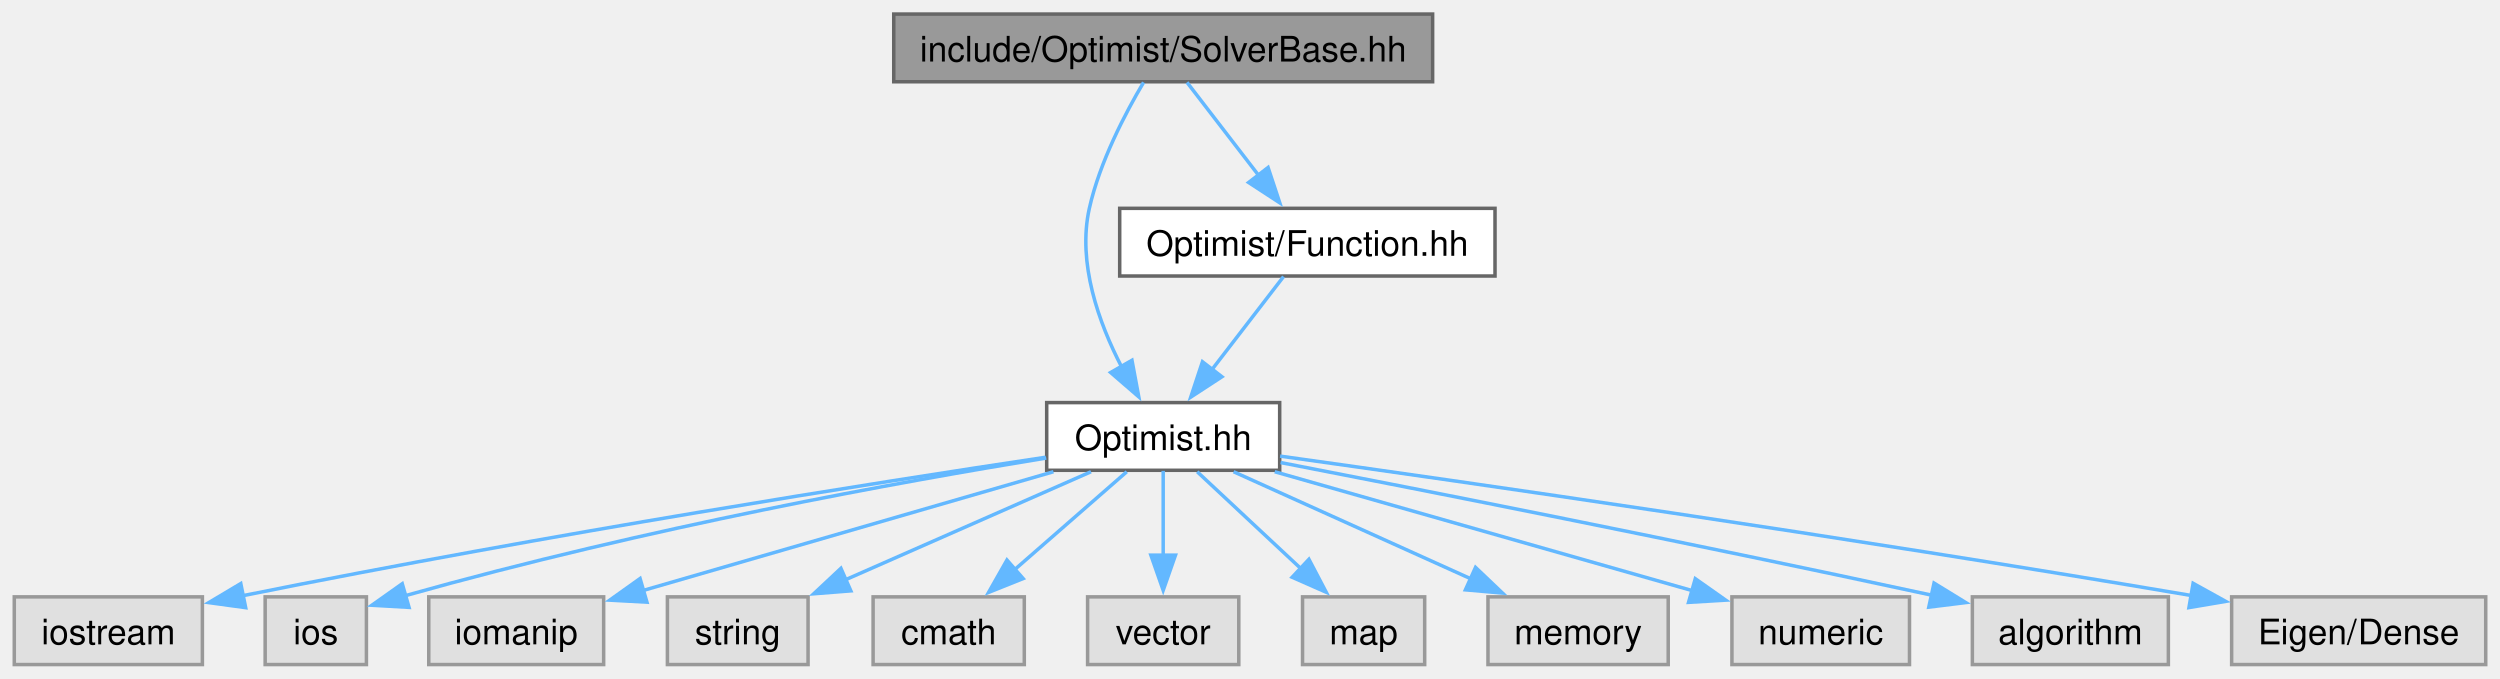
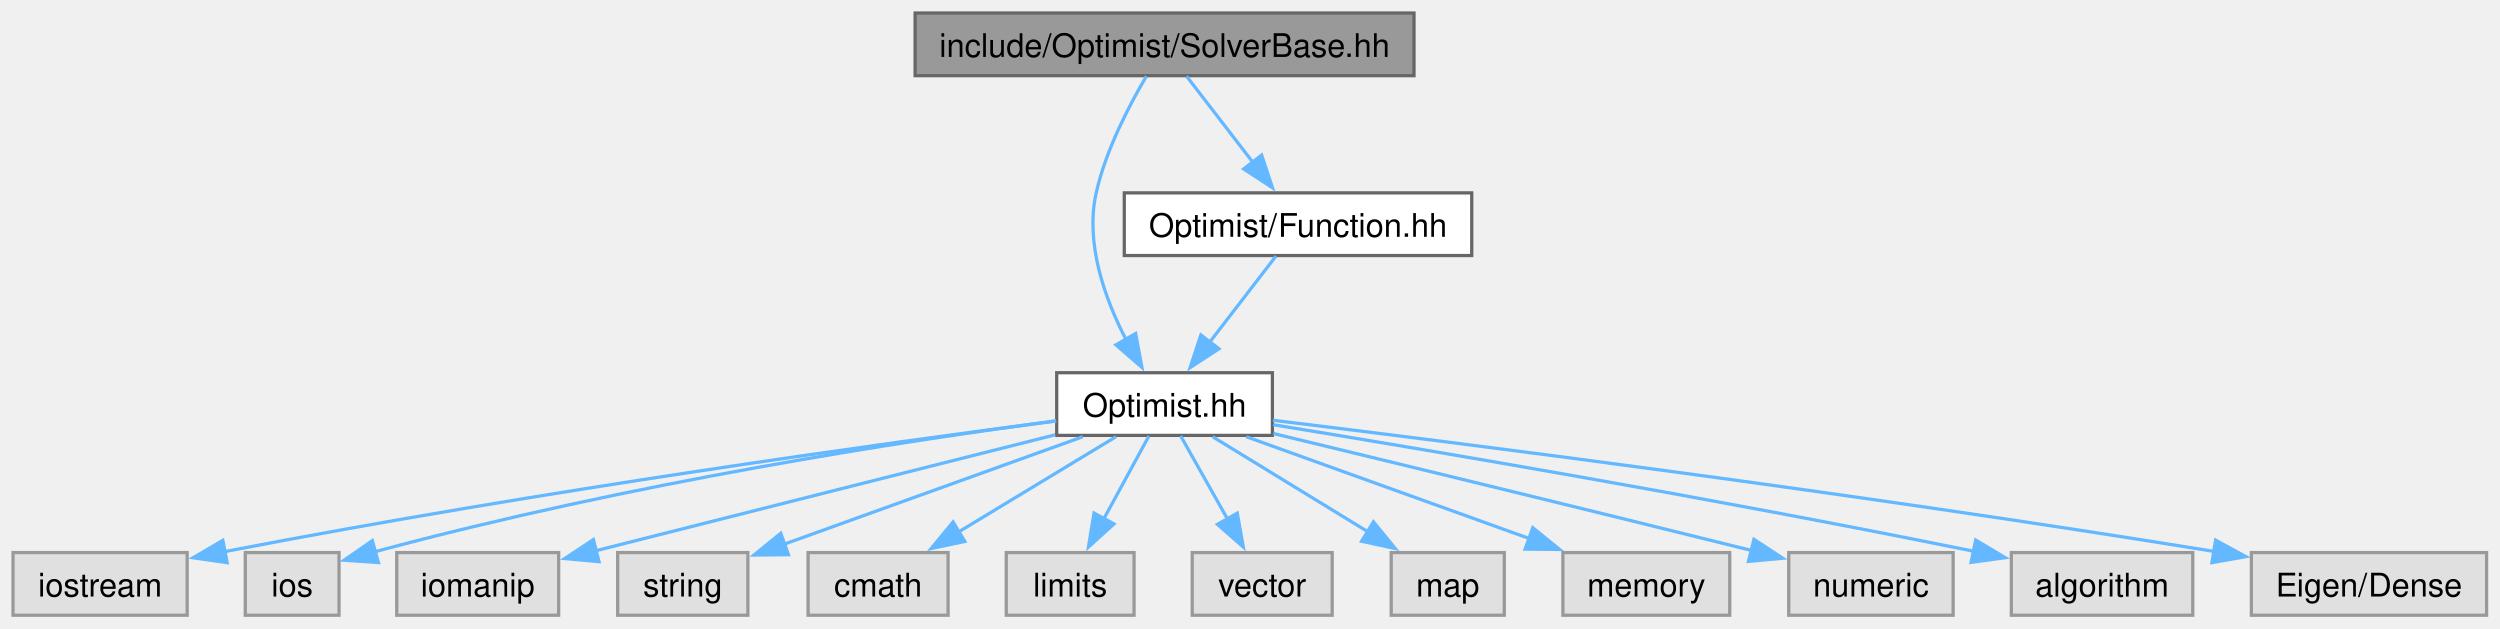
- <svg xmlns="http://www.w3.org/2000/svg" xmlns:xlink="http://www.w3.org/1999/xlink" width="711pt" height="193pt" viewBox="0.00 0.00 710.88 193.00">
+ <svg xmlns="http://www.w3.org/2000/svg" xmlns:xlink="http://www.w3.org/1999/xlink" width="768pt" height="193pt" viewBox="0.00 0.00 768.00 193.00">
  <g id="graph0" class="graph" transform="scale(1 1) rotate(0) translate(4 189)">
    <g id="Node000001" class="node">
      <g id="a_Node000001">
        <a xlink:title=" ">
-           <polygon fill="#999999" stroke="#666666" points="403.38,-185 250.12,-185 250.12,-165.75 403.38,-165.75 403.38,-185" />
-           <text text-anchor="middle" x="326.75" y="-171.5" font-family="Helvetica,sans-Serif" font-size="10.00">include/Optimist/SolverBase.hh</text>
+           <polygon fill="#999999" stroke="#666666" points="430.38,-185 277.12,-185 277.12,-165.75 430.38,-165.75 430.38,-185" />
+           <text xml:space="preserve" text-anchor="middle" x="353.75" y="-171.5" font-family="Helvetica,sans-Serif" font-size="10.00">include/Optimist/SolverBase.hh</text>
        </a>
      </g>
    </g>
    <g id="Node000002" class="node">
      <g id="a_Node000002">
        <a xlink:href="_optimist_8hh.html" target="_top" xlink:title=" ">
-           <polygon fill="white" stroke="#666666" points="359.88,-74.5 293.62,-74.5 293.62,-55.25 359.88,-55.25 359.88,-74.5" />
-           <text text-anchor="middle" x="326.75" y="-61" font-family="Helvetica,sans-Serif" font-size="10.00">Optimist.hh</text>
+           <polygon fill="white" stroke="#666666" points="386.88,-74.5 320.62,-74.5 320.62,-55.25 386.88,-55.25 386.88,-74.5" />
+           <text xml:space="preserve" text-anchor="middle" x="353.75" y="-61" font-family="Helvetica,sans-Serif" font-size="10.00">Optimist.hh</text>
        </a>
      </g>
    </g>
    <g id="edge1_Node000001_Node000002" class="edge">
      <g id="a_edge1_Node000001_Node000002">
        <a xlink:title=" ">
-           <path fill="none" stroke="#63b8ff" d="M321.17,-165.57C316.01,-156.86 308.7,-142.95 305.75,-129.75 302.28,-114.24 308.44,-97.17 314.97,-84.57" />
-           <polygon fill="#63b8ff" stroke="#63b8ff" points="317.87,-86.54 319.81,-76.13 311.8,-83.06 317.87,-86.54" />
+           <path fill="none" stroke="#63b8ff" d="M348.17,-165.57C343.01,-156.86 335.7,-142.95 332.75,-129.75 329.28,-114.24 335.44,-97.17 341.97,-84.57" />
+           <polygon fill="#63b8ff" stroke="#63b8ff" points="344.87,-86.54 346.81,-76.13 338.8,-83.06 344.87,-86.54" />
+         </a>
+       </g>
+     </g>
+     <g id="Node000015" class="node">
+       <g id="a_Node000015">
+         <a xlink:href="_function_8hh.html" target="_top" xlink:title=" ">
+           <polygon fill="white" stroke="#666666" points="448.12,-129.75 341.38,-129.75 341.38,-110.5 448.12,-110.5 448.12,-129.75" />
+           <text xml:space="preserve" text-anchor="middle" x="394.75" y="-116.25" font-family="Helvetica,sans-Serif" font-size="10.00">Optimist/Function.hh</text>
+         </a>
+       </g>
+     </g>
+     <g id="edge14_Node000001_Node000015" class="edge">
+       <g id="a_edge14_Node000001_Node000015">
+         <a xlink:title=" ">
+           <path fill="none" stroke="#63b8ff" d="M360.52,-165.58C366.07,-158.38 374.09,-147.96 380.98,-139.01" />
+           <polygon fill="#63b8ff" stroke="#63b8ff" points="383.58,-141.37 386.91,-131.31 378.04,-137.1 383.58,-141.37" />
+         </a>
+       </g>
+     </g>
+     <g id="Node000003" class="node">
+       <g id="a_Node000003">
+         <a xlink:title=" ">
+           <polygon fill="#e0e0e0" stroke="#999999" points="53.5,-19.25 0,-19.25 0,0 53.5,0 53.5,-19.25" />
+           <text xml:space="preserve" text-anchor="middle" x="26.75" y="-5.75" font-family="Helvetica,sans-Serif" font-size="10.00">iostream</text>
+         </a>
+       </g>
+     </g>
+     <g id="edge2_Node000002_Node000003" class="edge">
+       <g id="a_edge2_Node000002_Node000003">
+         <a xlink:title=" ">
+           <path fill="none" stroke="#63b8ff" d="M320.43,-59.68C268.15,-52.9 163.46,-38.54 64.88,-19.52" />
+           <polygon fill="#63b8ff" stroke="#63b8ff" points="65.79,-16.14 55.31,-17.66 64.45,-23.01 65.79,-16.14" />
+         </a>
+       </g>
+     </g>
+     <g id="Node000004" class="node">
+       <g id="a_Node000004">
+         <a xlink:title=" ">
+           <polygon fill="#e0e0e0" stroke="#999999" points="100.15,-19.25 71.35,-19.25 71.35,0 100.15,0 100.15,-19.25" />
+           <text xml:space="preserve" text-anchor="middle" x="85.75" y="-5.75" font-family="Helvetica,sans-Serif" font-size="10.00">ios</text>
+         </a>
+       </g>
+     </g>
+     <g id="edge3_Node000002_Node000004" class="edge">
+       <g id="a_edge3_Node000002_Node000004">
+         <a xlink:title=" ">
+           <path fill="none" stroke="#63b8ff" d="M320.44,-59.73C274.95,-53.66 190.77,-40.95 110.94,-19.45" />
+           <polygon fill="#63b8ff" stroke="#63b8ff" points="112.25,-16.18 101.68,-16.9 110.39,-22.93 112.25,-16.18" />
+         </a>
+       </g>
+     </g>
+     <g id="Node000005" class="node">
+       <g id="a_Node000005">
+         <a xlink:title=" ">
+           <polygon fill="#e0e0e0" stroke="#999999" points="167.62,-19.25 117.88,-19.25 117.88,0 167.62,0 167.62,-19.25" />
+           <text xml:space="preserve" text-anchor="middle" x="142.75" y="-5.75" font-family="Helvetica,sans-Serif" font-size="10.00">iomanip</text>
+         </a>
+       </g>
+     </g>
+     <g id="edge4_Node000002_Node000005" class="edge">
+       <g id="a_edge4_Node000002_Node000005">
+         <a xlink:title=" ">
+           <path fill="none" stroke="#63b8ff" d="M320.14,-55.42C286.76,-47.01 233.82,-33.68 178.99,-19.81" />
+           <polygon fill="#63b8ff" stroke="#63b8ff" points="180.02,-16.46 169.47,-17.41 178.3,-23.25 180.02,-16.46" />
+         </a>
+       </g>
+     </g>
+     <g id="Node000006" class="node">
+       <g id="a_Node000006">
+         <a xlink:title=" ">
+           <polygon fill="#e0e0e0" stroke="#999999" points="225.75,-19.25 185.75,-19.25 185.75,0 225.75,0 225.75,-19.25" />
+           <text xml:space="preserve" text-anchor="middle" x="205.75" y="-5.75" font-family="Helvetica,sans-Serif" font-size="10.00">string</text>
+         </a>
+       </g>
+     </g>
+     <g id="edge5_Node000002_Node000006" class="edge">
+       <g id="a_edge5_Node000002_Node000006">
+         <a xlink:title=" ">
+           <path fill="none" stroke="#63b8ff" d="M328.64,-54.84C303.27,-45.71 264.03,-31.59 236.74,-21.77" />
+           <polygon fill="#63b8ff" stroke="#63b8ff" points="238.22,-18.59 227.63,-18.5 235.85,-25.18 238.22,-18.59" />
+         </a>
+       </g>
+     </g>
+     <g id="Node000007" class="node">
+       <g id="a_Node000007">
+         <a xlink:title=" ">
+           <polygon fill="#e0e0e0" stroke="#999999" points="287.25,-19.25 244.25,-19.25 244.25,0 287.25,0 287.25,-19.25" />
+           <text xml:space="preserve" text-anchor="middle" x="265.75" y="-5.75" font-family="Helvetica,sans-Serif" font-size="10.00">cmath</text>
+         </a>
+       </g>
+     </g>
+     <g id="edge6_Node000002_Node000007" class="edge">
+       <g id="a_edge6_Node000002_Node000007">
+         <a xlink:title=" ">
+           <path fill="none" stroke="#63b8ff" d="M338.82,-54.84C325.55,-46.81 305.88,-34.91 290.3,-25.48" />
+           <polygon fill="#63b8ff" stroke="#63b8ff" points="292.41,-22.67 282.05,-20.49 288.79,-28.66 292.41,-22.67" />
+         </a>
+       </g>
+     </g>
+     <g id="Node000008" class="node">
+       <g id="a_Node000008">
+         <a xlink:title=" ">
+           <polygon fill="#e0e0e0" stroke="#999999" points="344.38,-19.25 305.12,-19.25 305.12,0 344.38,0 344.38,-19.25" />
+           <text xml:space="preserve" text-anchor="middle" x="324.75" y="-5.75" font-family="Helvetica,sans-Serif" font-size="10.00">limits</text>
+         </a>
+       </g>
+     </g>
+     <g id="edge7_Node000002_Node000008" class="edge">
+       <g id="a_edge7_Node000002_Node000008">
+         <a xlink:title=" ">
+           <path fill="none" stroke="#63b8ff" d="M348.96,-55.08C345.21,-48.19 339.84,-38.34 335.12,-29.66" />
+           <polygon fill="#63b8ff" stroke="#63b8ff" points="338.22,-28.05 330.37,-20.94 332.08,-31.39 338.22,-28.05" />
+         </a>
+       </g>
+     </g>
+     <g id="Node000009" class="node">
+       <g id="a_Node000009">
+         <a xlink:title=" ">
+           <polygon fill="#e0e0e0" stroke="#999999" points="405.25,-19.25 362.25,-19.25 362.25,0 405.25,0 405.25,-19.25" />
+           <text xml:space="preserve" text-anchor="middle" x="383.75" y="-5.75" font-family="Helvetica,sans-Serif" font-size="10.00">vector</text>
+         </a>
+       </g>
+     </g>
+     <g id="edge8_Node000002_Node000009" class="edge">
+       <g id="a_edge8_Node000002_Node000009">
+         <a xlink:title=" ">
+           <path fill="none" stroke="#63b8ff" d="M358.7,-55.08C362.63,-48.11 368.26,-38.12 373.19,-29.37" />
+           <polygon fill="#63b8ff" stroke="#63b8ff" points="376.09,-31.36 377.95,-20.93 369.99,-27.92 376.09,-31.36" />
+         </a>
+       </g>
+     </g>
+     <g id="Node000010" class="node">
+       <g id="a_Node000010">
+         <a xlink:title=" ">
+           <polygon fill="#e0e0e0" stroke="#999999" points="458.12,-19.25 423.38,-19.25 423.38,0 458.12,0 458.12,-19.25" />
+           <text xml:space="preserve" text-anchor="middle" x="440.75" y="-5.75" font-family="Helvetica,sans-Serif" font-size="10.00">map</text>
+         </a>
+       </g>
+     </g>
+     <g id="edge9_Node000002_Node000010" class="edge">
+       <g id="a_edge9_Node000002_Node000010">
+         <a xlink:title=" ">
+           <path fill="none" stroke="#63b8ff" d="M368.51,-54.84C381.63,-46.81 401.07,-34.91 416.48,-25.48" />
+           <polygon fill="#63b8ff" stroke="#63b8ff" points="417.93,-28.7 424.63,-20.49 414.27,-22.73 417.93,-28.7" />
+         </a>
+       </g>
+     </g>
+     <g id="Node000011" class="node">
+       <g id="a_Node000011">
+         <a xlink:title=" ">
+           <polygon fill="#e0e0e0" stroke="#999999" points="527.38,-19.25 476.12,-19.25 476.12,0 527.38,0 527.38,-19.25" />
+           <text xml:space="preserve" text-anchor="middle" x="501.75" y="-5.75" font-family="Helvetica,sans-Serif" font-size="10.00">memory</text>
+         </a>
+       </g>
+     </g>
+     <g id="edge10_Node000002_Node000011" class="edge">
+       <g id="a_edge10_Node000002_Node000011">
+         <a xlink:title=" ">
+           <path fill="none" stroke="#63b8ff" d="M378.86,-54.84C402.78,-46.24 439.03,-33.19 465.97,-23.5" />
+           <polygon fill="#63b8ff" stroke="#63b8ff" points="466.87,-26.89 475.1,-20.21 464.5,-20.31 466.87,-26.89" />
+         </a>
+       </g>
+     </g>
+     <g id="Node000012" class="node">
+       <g id="a_Node000012">
+         <a xlink:title=" ">
+           <polygon fill="#e0e0e0" stroke="#999999" points="596,-19.25 545.5,-19.25 545.5,0 596,0 596,-19.25" />
+           <text xml:space="preserve" text-anchor="middle" x="570.75" y="-5.75" font-family="Helvetica,sans-Serif" font-size="10.00">numeric</text>
+         </a>
+       </g>
+     </g>
+     <g id="edge11_Node000002_Node000012" class="edge">
+       <g id="a_edge11_Node000002_Node000012">
+         <a xlink:title=" ">
+           <path fill="none" stroke="#63b8ff" d="M387.17,-55.82C421.65,-47.5 477.29,-34 534.14,-19.88" />
+           <polygon fill="#63b8ff" stroke="#63b8ff" points="534.81,-23.32 543.67,-17.51 533.12,-16.53 534.81,-23.32" />
+         </a>
+       </g>
+     </g>
+     <g id="Node000013" class="node">
+       <g id="a_Node000013">
+         <a xlink:title=" ">
+           <polygon fill="#e0e0e0" stroke="#999999" points="669.62,-19.25 613.88,-19.25 613.88,0 669.62,0 669.62,-19.25" />
+           <text xml:space="preserve" text-anchor="middle" x="641.75" y="-5.75" font-family="Helvetica,sans-Serif" font-size="10.00">algorithm</text>
+         </a>
+       </g>
+     </g>
+     <g id="edge12_Node000002_Node000013" class="edge">
+       <g id="a_edge12_Node000002_Node000013">
+         <a xlink:title=" ">
+           <path fill="none" stroke="#63b8ff" d="M387.15,-58.52C433.28,-50.99 519.34,-36.5 602.34,-19.65" />
+           <polygon fill="#63b8ff" stroke="#63b8ff" points="602.92,-23.11 612.02,-17.68 601.52,-16.25 602.92,-23.11" />
        </a>
      </g>
    </g>
    <g id="Node000014" class="node">
      <g id="a_Node000014">
-         <a xlink:href="_function_8hh.html" target="_top" xlink:title=" ">
-           <polygon fill="white" stroke="#666666" points="421.12,-129.75 314.38,-129.75 314.38,-110.5 421.12,-110.5 421.12,-129.75" />
-           <text text-anchor="middle" x="367.75" y="-116.25" font-family="Helvetica,sans-Serif" font-size="10.00">Optimist/Function.hh</text>
-         </a>
-       </g>
-     </g>
-     <g id="edge13_Node000001_Node000014" class="edge">
-       <g id="a_edge13_Node000001_Node000014">
-         <a xlink:title=" ">
-           <path fill="none" stroke="#63b8ff" d="M333.52,-165.58C339.07,-158.38 347.09,-147.96 353.98,-139.01" />
-           <polygon fill="#63b8ff" stroke="#63b8ff" points="356.58,-141.37 359.91,-131.31 351.04,-137.1 356.58,-141.37" />
-         </a>
-       </g>
-     </g>
-     <g id="Node000003" class="node">
-       <g id="a_Node000003">
-         <a xlink:title=" ">
-           <polygon fill="#e0e0e0" stroke="#999999" points="53.5,-19.25 0,-19.25 0,0 53.5,0 53.5,-19.25" />
-           <text text-anchor="middle" x="26.75" y="-5.75" font-family="Helvetica,sans-Serif" font-size="10.00">iostream</text>
-         </a>
-       </g>
-     </g>
-     <g id="edge2_Node000002_Node000003" class="edge">
-       <g id="a_edge2_Node000002_Node000003">
-         <a xlink:title=" ">
-           <path fill="none" stroke="#63b8ff" d="M293.28,-58.96C245.09,-51.72 153.13,-37.32 65.1,-19.61" />
-           <polygon fill="#63b8ff" stroke="#63b8ff" points="65.81,-16.18 55.32,-17.62 64.42,-23.04 65.81,-16.18" />
-         </a>
-       </g>
-     </g>
-     <g id="Node000004" class="node">
-       <g id="a_Node000004">
-         <a xlink:title=" ">
-           <polygon fill="#e0e0e0" stroke="#999999" points="100.15,-19.25 71.35,-19.25 71.35,0 100.15,0 100.15,-19.25" />
-           <text text-anchor="middle" x="85.75" y="-5.75" font-family="Helvetica,sans-Serif" font-size="10.00">ios</text>
-         </a>
-       </g>
-     </g>
-     <g id="edge3_Node000002_Node000004" class="edge">
-       <g id="a_edge3_Node000002_Node000004">
-         <a xlink:title=" ">
-           <path fill="none" stroke="#63b8ff" d="M293.49,-58.74C252.5,-52.04 180.62,-39.14 110.94,-19.52" />
-           <polygon fill="#63b8ff" stroke="#63b8ff" points="112.27,-16.26 101.69,-16.87 110.34,-22.99 112.27,-16.26" />
-         </a>
-       </g>
-     </g>
-     <g id="Node000005" class="node">
-       <g id="a_Node000005">
-         <a xlink:title=" ">
-           <polygon fill="#e0e0e0" stroke="#999999" points="167.62,-19.25 117.88,-19.25 117.88,0 167.62,0 167.62,-19.25" />
-           <text text-anchor="middle" x="142.75" y="-5.75" font-family="Helvetica,sans-Serif" font-size="10.00">iomanip</text>
-         </a>
-       </g>
-     </g>
-     <g id="edge4_Node000002_Node000005" class="edge">
-       <g id="a_edge4_Node000002_Node000005">
-         <a xlink:title=" ">
-           <path fill="none" stroke="#63b8ff" d="M295.54,-54.84C263.2,-45.48 212.74,-30.88 178.74,-21.04" />
-           <polygon fill="#63b8ff" stroke="#63b8ff" points="179.93,-17.74 169.35,-18.32 177.98,-24.47 179.93,-17.74" />
-         </a>
-       </g>
-     </g>
-     <g id="Node000006" class="node">
-       <g id="a_Node000006">
-         <a xlink:title=" ">
-           <polygon fill="#e0e0e0" stroke="#999999" points="225.75,-19.25 185.75,-19.25 185.75,0 225.75,0 225.75,-19.25" />
-           <text text-anchor="middle" x="205.75" y="-5.75" font-family="Helvetica,sans-Serif" font-size="10.00">string</text>
-         </a>
-       </g>
-     </g>
-     <g id="edge5_Node000002_Node000006" class="edge">
-       <g id="a_edge5_Node000002_Node000006">
-         <a xlink:title=" ">
-           <path fill="none" stroke="#63b8ff" d="M306.22,-54.84C287.07,-46.41 258.25,-33.73 236.38,-24.11" />
-           <polygon fill="#63b8ff" stroke="#63b8ff" points="237.92,-20.96 227.36,-20.13 235.1,-27.37 237.92,-20.96" />
-         </a>
-       </g>
-     </g>
-     <g id="Node000007" class="node">
-       <g id="a_Node000007">
-         <a xlink:title=" ">
-           <polygon fill="#e0e0e0" stroke="#999999" points="287.25,-19.25 244.25,-19.25 244.25,0 287.25,0 287.25,-19.25" />
-           <text text-anchor="middle" x="265.75" y="-5.75" font-family="Helvetica,sans-Serif" font-size="10.00">cmath</text>
-         </a>
-       </g>
-     </g>
-     <g id="edge6_Node000002_Node000007" class="edge">
-       <g id="a_edge6_Node000002_Node000007">
-         <a xlink:title=" ">
-           <path fill="none" stroke="#63b8ff" d="M316.4,-54.84C307.67,-47.22 294.96,-36.12 284.45,-26.95" />
-           <polygon fill="#63b8ff" stroke="#63b8ff" points="286.92,-24.46 277.09,-20.52 282.32,-29.73 286.92,-24.46" />
-         </a>
-       </g>
-     </g>
-     <g id="Node000008" class="node">
-       <g id="a_Node000008">
-         <a xlink:title=" ">
-           <polygon fill="#e0e0e0" stroke="#999999" points="348.25,-19.25 305.25,-19.25 305.25,0 348.25,0 348.25,-19.25" />
-           <text text-anchor="middle" x="326.75" y="-5.75" font-family="Helvetica,sans-Serif" font-size="10.00">vector</text>
-         </a>
-       </g>
-     </g>
-     <g id="edge7_Node000002_Node000008" class="edge">
-       <g id="a_edge7_Node000002_Node000008">
-         <a xlink:title=" ">
-           <path fill="none" stroke="#63b8ff" d="M326.75,-55.08C326.75,-48.57 326.75,-39.42 326.75,-31.12" />
-           <polygon fill="#63b8ff" stroke="#63b8ff" points="330.25,-31.12 326.75,-21.12 323.25,-31.12 330.25,-31.12" />
-         </a>
-       </g>
-     </g>
-     <g id="Node000009" class="node">
-       <g id="a_Node000009">
-         <a xlink:title=" ">
-           <polygon fill="#e0e0e0" stroke="#999999" points="401.12,-19.25 366.38,-19.25 366.38,0 401.12,0 401.12,-19.25" />
-           <text text-anchor="middle" x="383.75" y="-5.75" font-family="Helvetica,sans-Serif" font-size="10.00">map</text>
-         </a>
-       </g>
-     </g>
-     <g id="edge8_Node000002_Node000009" class="edge">
-       <g id="a_edge8_Node000002_Node000009">
-         <a xlink:title=" ">
-           <path fill="none" stroke="#63b8ff" d="M336.42,-54.84C344.49,-47.3 356.22,-36.35 365.97,-27.23" />
-           <polygon fill="#63b8ff" stroke="#63b8ff" points="368.2,-29.94 373.12,-20.56 363.42,-24.83 368.2,-29.94" />
-         </a>
-       </g>
-     </g>
-     <g id="Node000010" class="node">
-       <g id="a_Node000010">
-         <a xlink:title=" ">
-           <polygon fill="#e0e0e0" stroke="#999999" points="470.38,-19.25 419.12,-19.25 419.12,0 470.38,0 470.38,-19.25" />
-           <text text-anchor="middle" x="444.75" y="-5.75" font-family="Helvetica,sans-Serif" font-size="10.00">memory</text>
-         </a>
-       </g>
-     </g>
-     <g id="edge9_Node000002_Node000010" class="edge">
-       <g id="a_edge9_Node000002_Node000010">
-         <a xlink:title=" ">
-           <path fill="none" stroke="#63b8ff" d="M346.77,-54.84C365.24,-46.5 392.96,-34 414.2,-24.41" />
-           <polygon fill="#63b8ff" stroke="#63b8ff" points="415.58,-27.63 423.26,-20.33 412.7,-21.25 415.58,-27.63" />
-         </a>
-       </g>
-     </g>
-     <g id="Node000011" class="node">
-       <g id="a_Node000011">
-         <a xlink:title=" ">
-           <polygon fill="#e0e0e0" stroke="#999999" points="539,-19.25 488.5,-19.25 488.5,0 539,0 539,-19.25" />
-           <text text-anchor="middle" x="513.75" y="-5.75" font-family="Helvetica,sans-Serif" font-size="10.00">numeric</text>
-         </a>
-       </g>
-     </g>
-     <g id="edge10_Node000002_Node000011" class="edge">
-       <g id="a_edge10_Node000002_Node000011">
-         <a xlink:title=" ">
-           <path fill="none" stroke="#63b8ff" d="M358.47,-54.84C391.33,-45.48 442.62,-30.88 477.17,-21.04" />
-           <polygon fill="#63b8ff" stroke="#63b8ff" points="478.08,-24.42 486.74,-18.32 476.16,-17.69 478.08,-24.42" />
-         </a>
-       </g>
-     </g>
-     <g id="Node000012" class="node">
-       <g id="a_Node000012">
-         <a xlink:title=" ">
-           <polygon fill="#e0e0e0" stroke="#999999" points="612.62,-19.25 556.88,-19.25 556.88,0 612.62,0 612.62,-19.25" />
-           <text text-anchor="middle" x="584.75" y="-5.75" font-family="Helvetica,sans-Serif" font-size="10.00">algorithm</text>
-         </a>
-       </g>
-     </g>
-     <g id="edge11_Node000002_Node000012" class="edge">
-       <g id="a_edge11_Node000002_Node000012">
-         <a xlink:title=" ">
-           <path fill="none" stroke="#63b8ff" d="M360.14,-57.45C401.35,-49.46 473.86,-35.17 545.47,-19.7" />
-           <polygon fill="#63b8ff" stroke="#63b8ff" points="545.98,-23.17 555.01,-17.63 544.49,-16.33 545.98,-23.17" />
-         </a>
-       </g>
-     </g>
-     <g id="Node000013" class="node">
-       <g id="a_Node000013">
-         <a xlink:title=" ">
-           <polygon fill="#e0e0e0" stroke="#999999" points="702.88,-19.25 630.62,-19.25 630.62,0 702.88,0 702.88,-19.25" />
-           <text text-anchor="middle" x="666.75" y="-5.75" font-family="Helvetica,sans-Serif" font-size="10.00">Eigen/Dense</text>
-         </a>
-       </g>
-     </g>
-     <g id="edge12_Node000002_Node000013" class="edge">
-       <g id="a_edge12_Node000002_Node000013">
-         <a xlink:title=" ">
-           <path fill="none" stroke="#63b8ff" d="M360,-59.28C412.72,-51.9 519,-36.64 619.19,-19.63" />
-           <polygon fill="#63b8ff" stroke="#63b8ff" points="619.66,-23.1 628.93,-17.97 618.48,-16.2 619.66,-23.1" />
-         </a>
-       </g>
-     </g>
-     <g id="edge14_Node000014_Node000002" class="edge">
-       <g id="a_edge14_Node000014_Node000002">
-         <a xlink:title=" ">
-           <path fill="none" stroke="#63b8ff" d="M360.98,-110.33C355.43,-103.13 347.41,-92.71 340.52,-83.76" />
-           <polygon fill="#63b8ff" stroke="#63b8ff" points="343.46,-81.85 334.59,-76.06 337.92,-86.12 343.46,-81.85" />
+         <a xlink:title=" ">
+           <polygon fill="#e0e0e0" stroke="#999999" points="759.88,-19.25 687.62,-19.25 687.62,0 759.88,0 759.88,-19.25" />
+           <text xml:space="preserve" text-anchor="middle" x="723.75" y="-5.75" font-family="Helvetica,sans-Serif" font-size="10.00">Eigen/Dense</text>
+         </a>
+       </g>
+     </g>
+     <g id="edge13_Node000002_Node000014" class="edge">
+       <g id="a_edge13_Node000002_Node000014">
+         <a xlink:title=" ">
+           <path fill="none" stroke="#63b8ff" d="M387.06,-59.89C444.11,-52.94 564.45,-37.73 676.29,-19.58" />
+           <polygon fill="#63b8ff" stroke="#63b8ff" points="676.63,-23.07 685.94,-18 675.5,-16.16 676.63,-23.07" />
+         </a>
+       </g>
+     </g>
+     <g id="edge15_Node000015_Node000002" class="edge">
+       <g id="a_edge15_Node000015_Node000002">
+         <a xlink:title=" ">
+           <path fill="none" stroke="#63b8ff" d="M387.98,-110.33C382.43,-103.13 374.41,-92.71 367.52,-83.76" />
+           <polygon fill="#63b8ff" stroke="#63b8ff" points="370.46,-81.85 361.59,-76.06 364.92,-86.12 370.46,-81.85" />
        </a>
      </g>
    </g>
  </g>
</svg>
